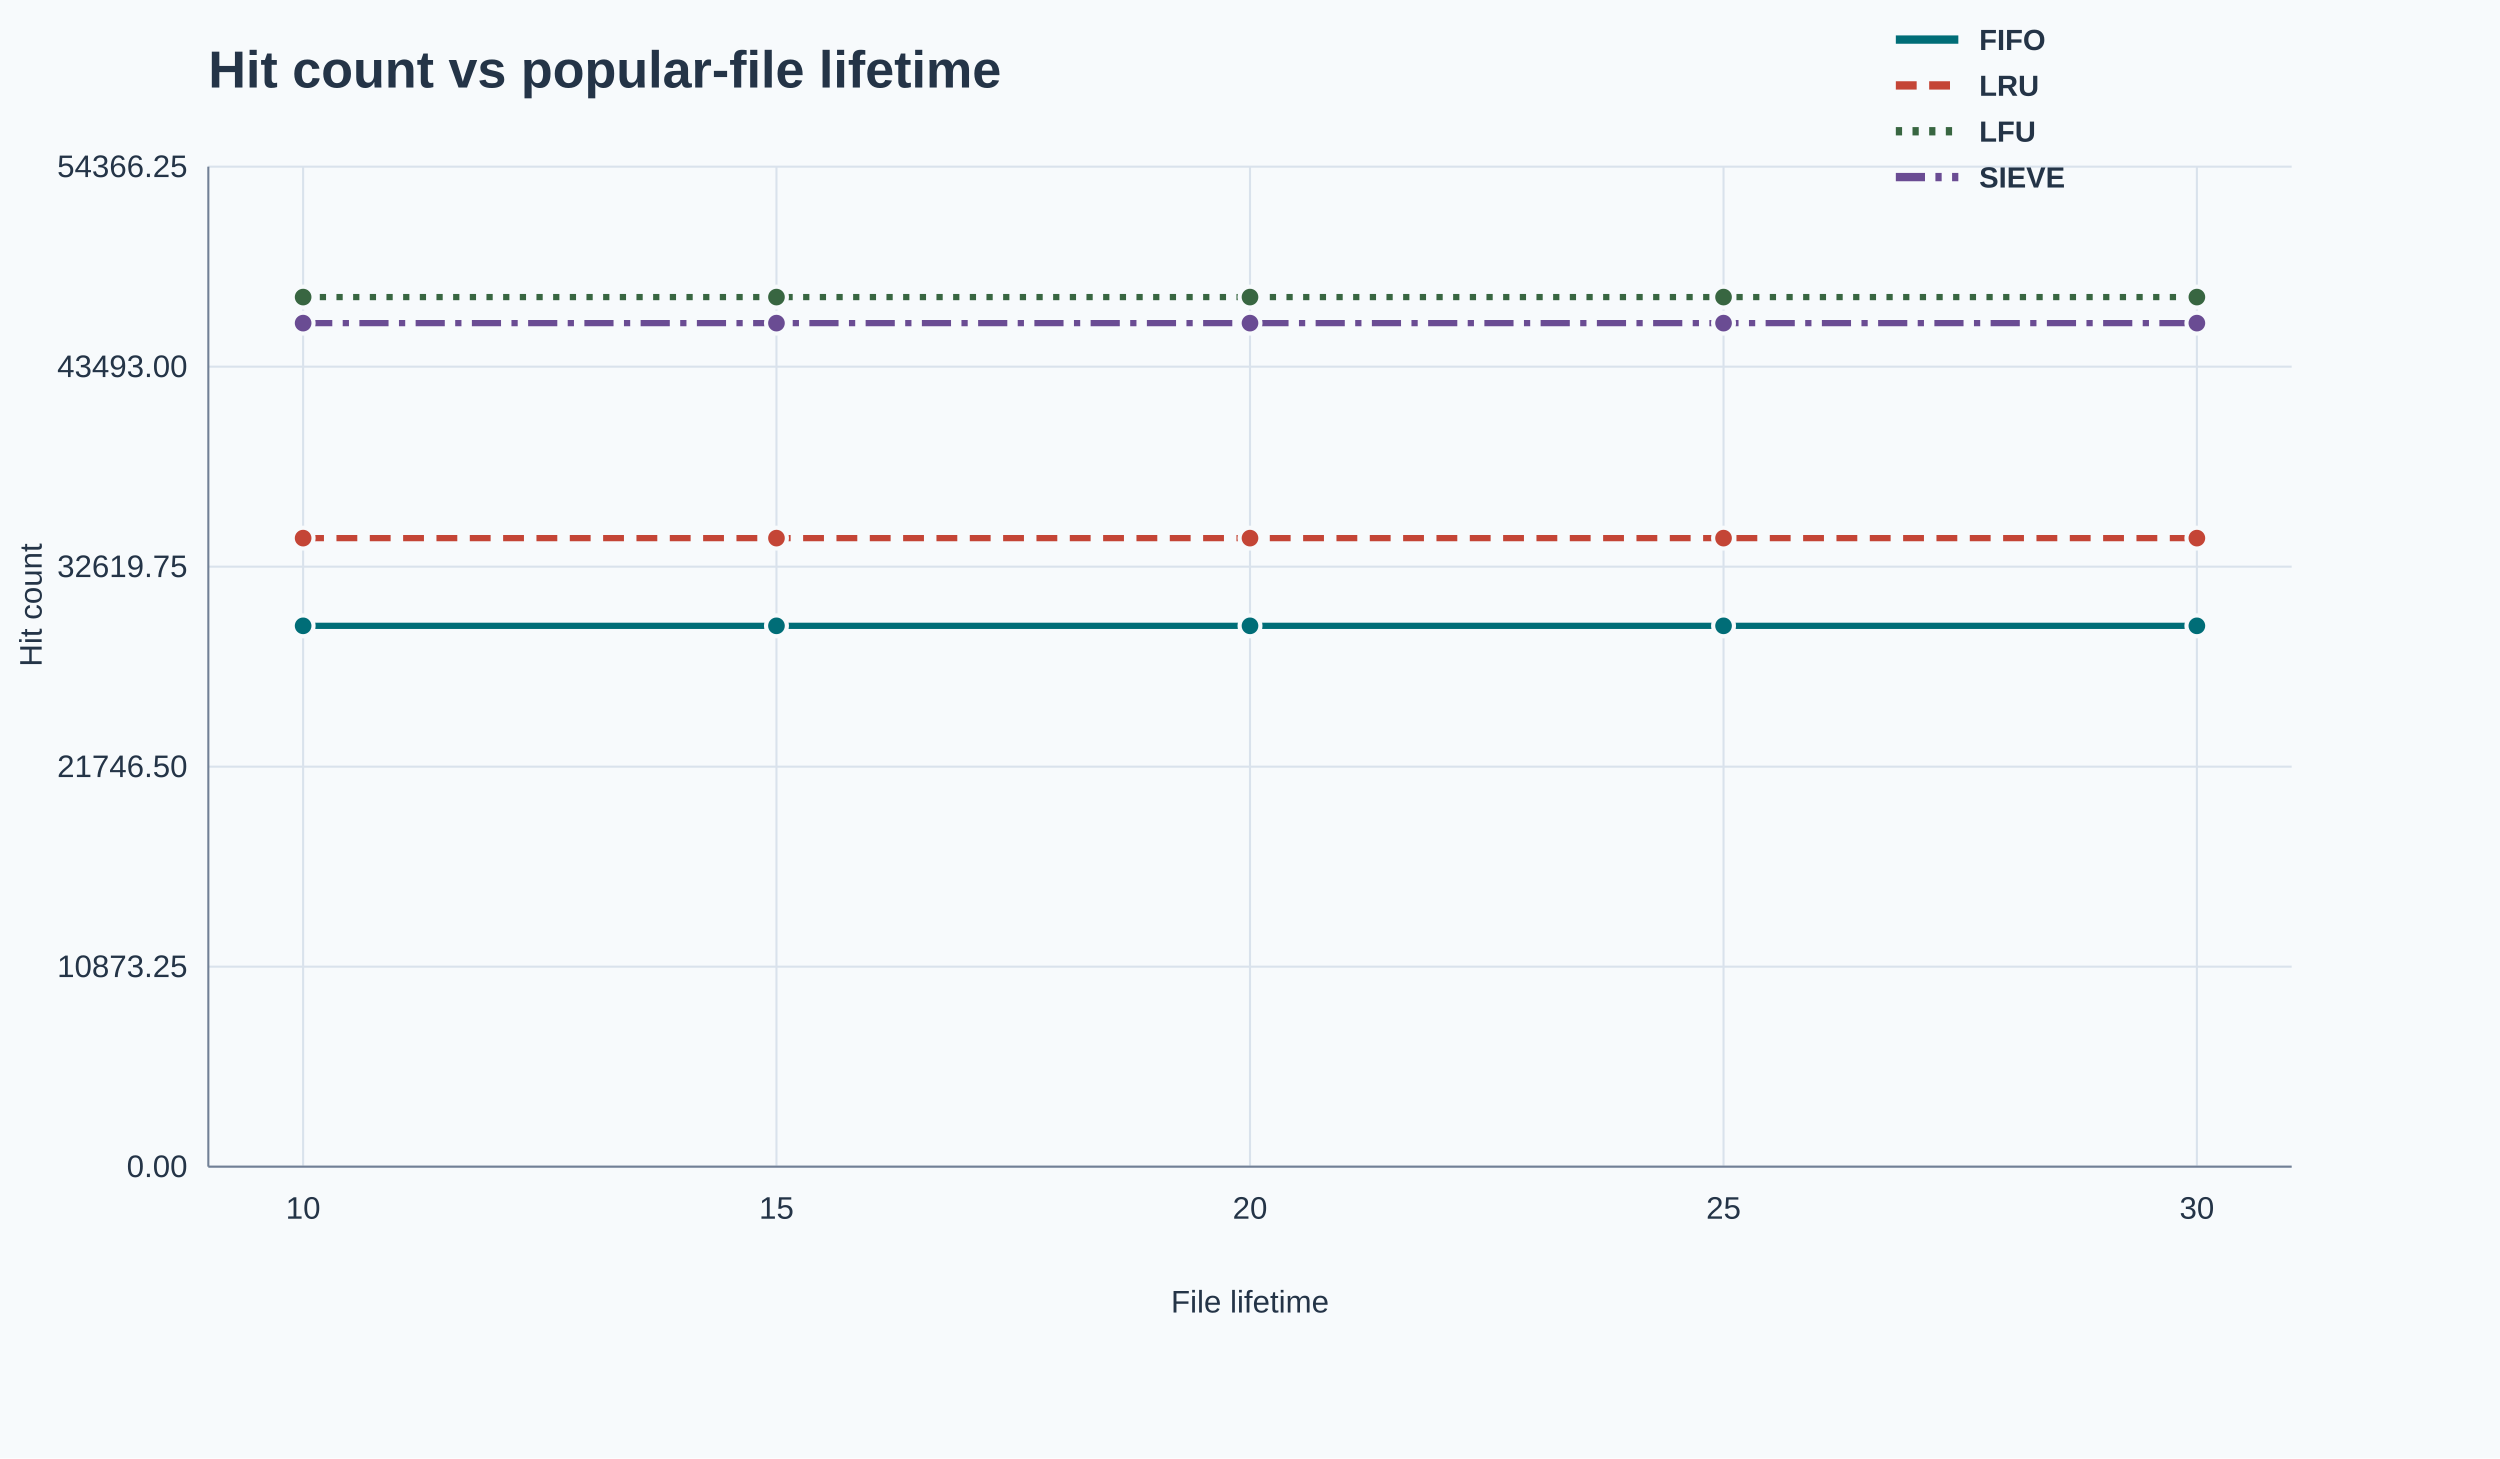
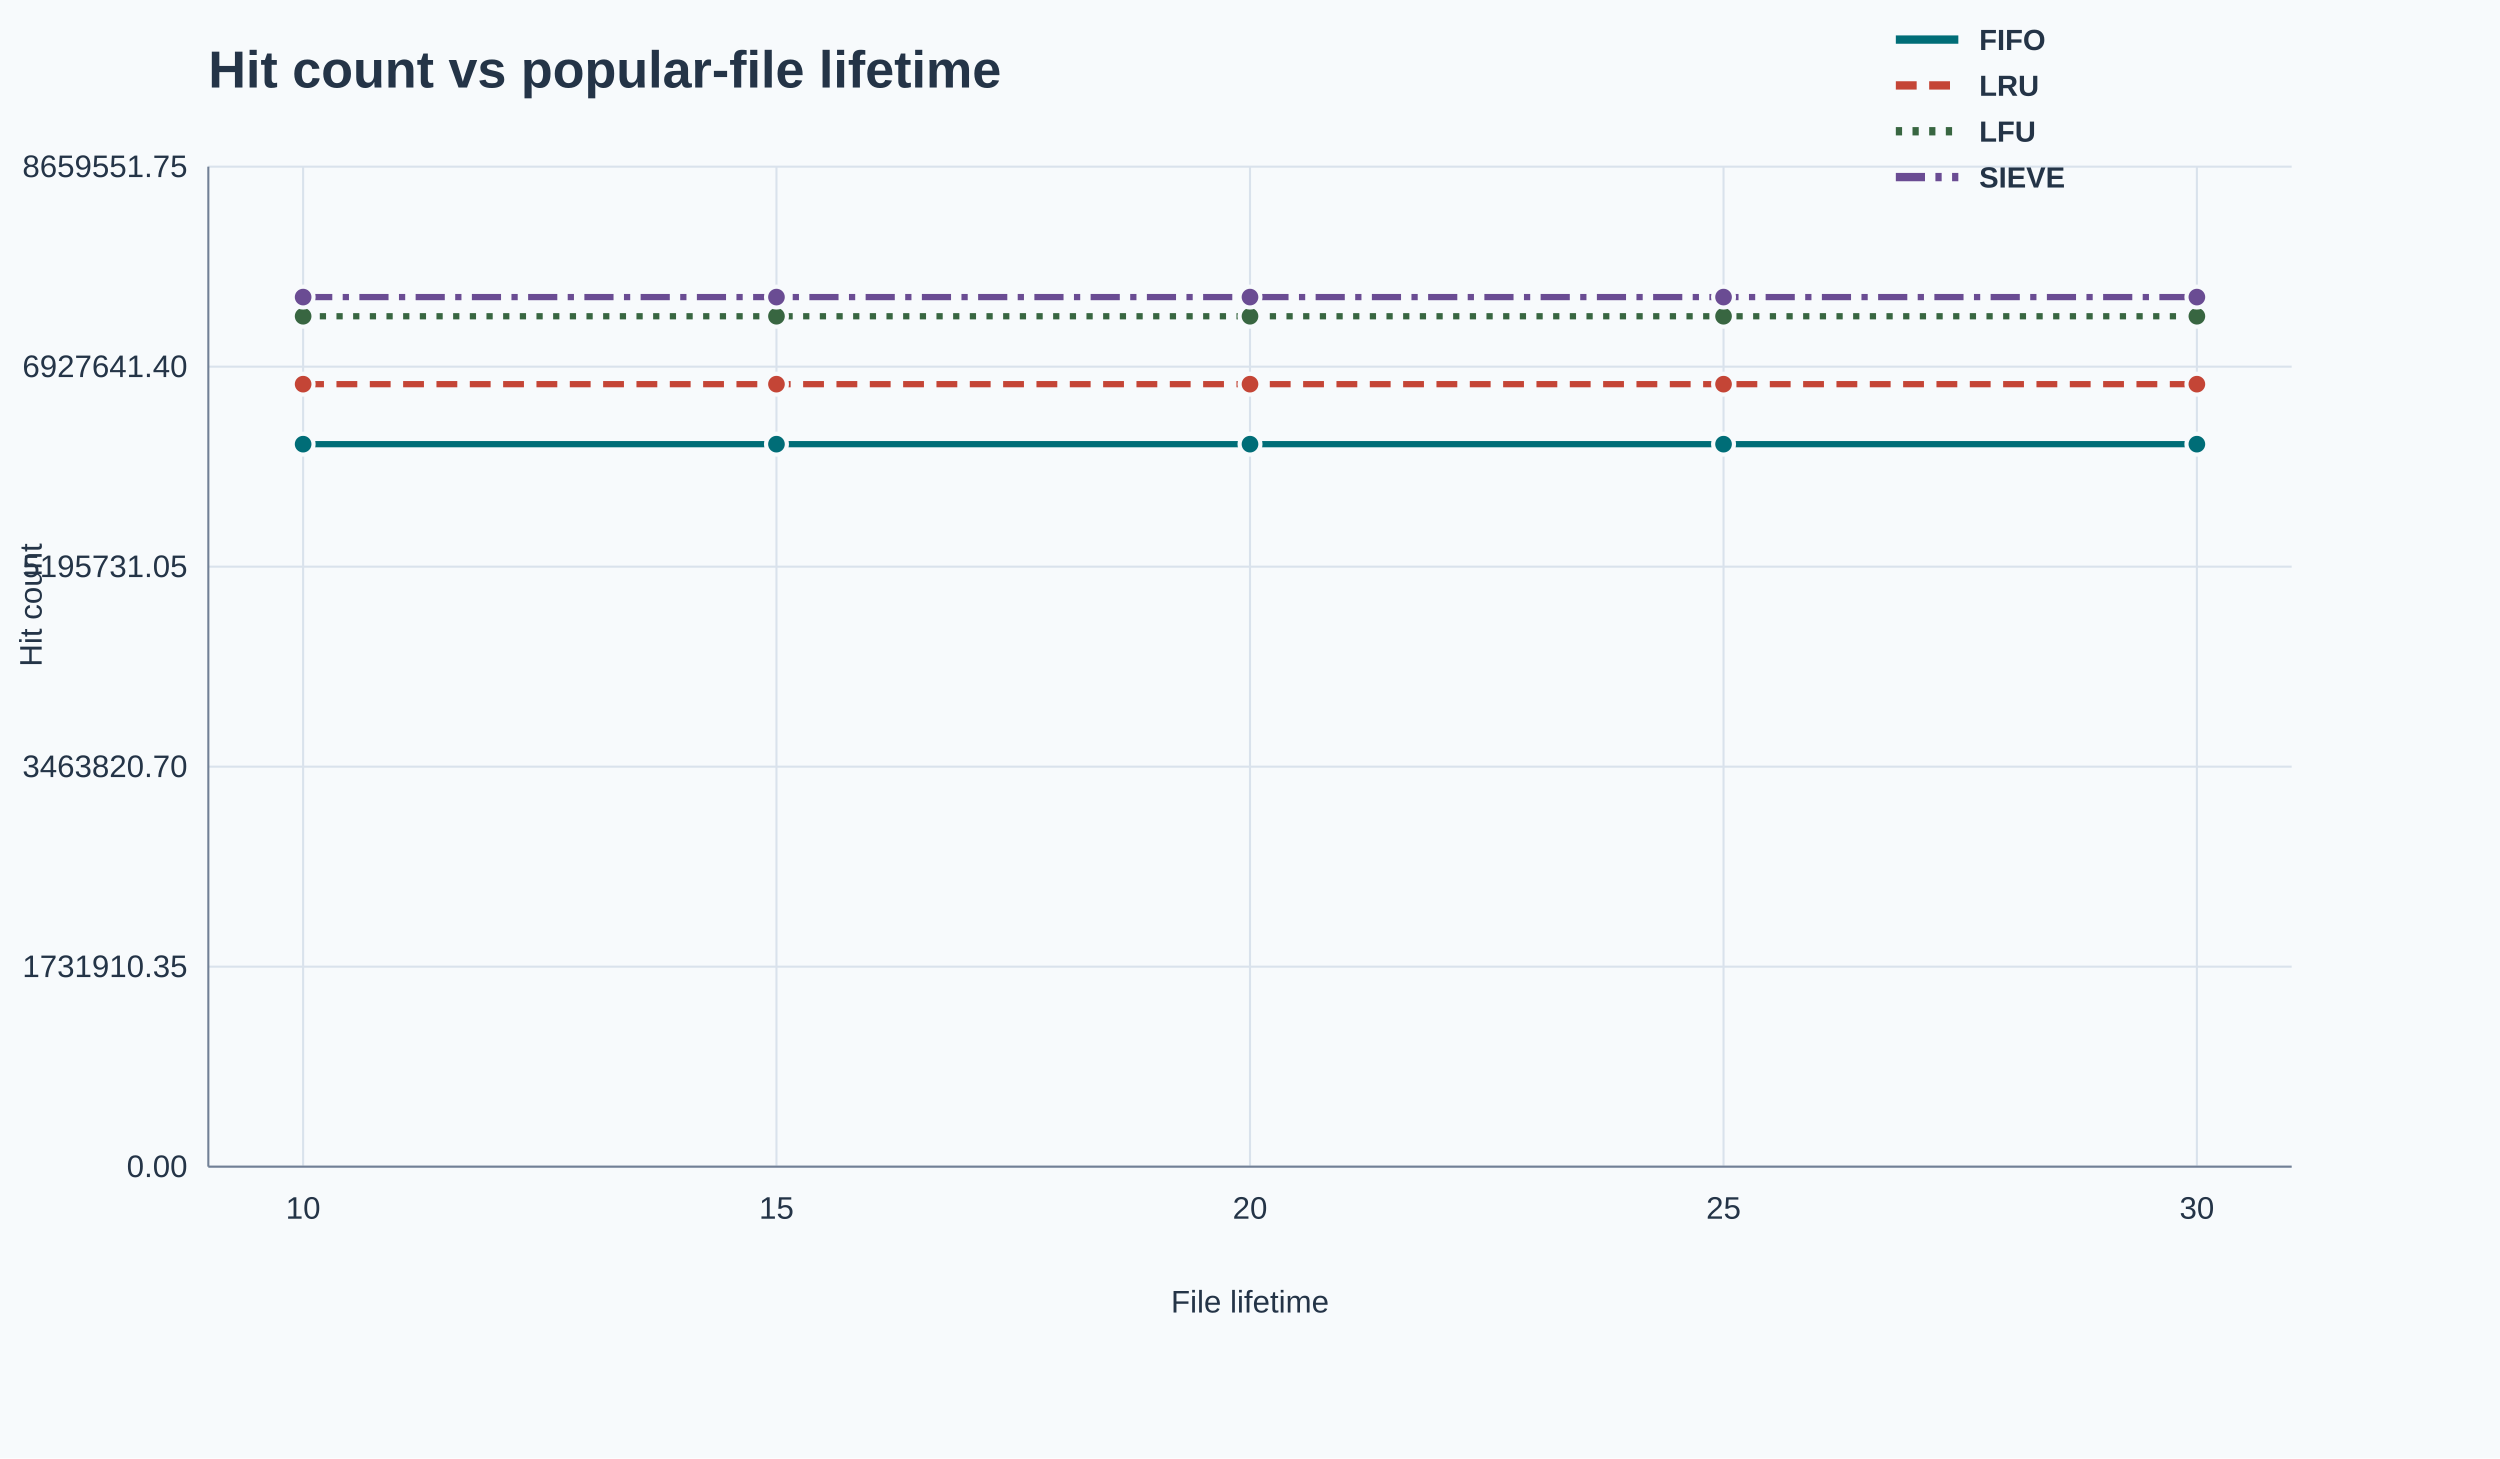
<svg xmlns="http://www.w3.org/2000/svg" width="1200" height="700" viewBox="0 0 1200 700">
  <style>text{font-family:Segoe UI,Arial,sans-serif;fill:#243447}.title{font-size:25px;font-weight:600}.label{font-size:15px}.legend{font-size:14px;font-weight:600}.grid{stroke:#d9e2ec}.axis{stroke:#718096}.line{fill:none;stroke-width:3}.point{stroke:#f7fafc;stroke-width:2}</style>
  <rect width="100%" height="100%" fill="#f7fafc" />
  <text x="100" y="42" class="title">Hit count vs popular-file lifetime</text>
  <text x="600" y="630" class="label" text-anchor="middle">File lifetime</text>
  <text x="20" y="320" class="label" transform="rotate(-90 20 320)">Hit count</text>
  <line x1="100" y1="560" x2="1100" y2="560" class="grid" />
  <text x="90" y="565" class="label" text-anchor="end">0.00</text>
  <line x1="100" y1="464" x2="1100" y2="464" class="grid" />
-   <text x="90" y="469" class="label" text-anchor="end">10873.25</text>
+   <text x="90" y="469" class="label" text-anchor="end">1731910.35</text>
  <line x1="100" y1="368" x2="1100" y2="368" class="grid" />
-   <text x="90" y="373" class="label" text-anchor="end">21746.50</text>
+   <text x="90" y="373" class="label" text-anchor="end">3463820.70</text>
  <line x1="100" y1="272" x2="1100" y2="272" class="grid" />
-   <text x="90" y="277" class="label" text-anchor="end">32619.75</text>
+   <text x="90" y="277" class="label" text-anchor="end">5195731.05</text>
  <line x1="100" y1="176" x2="1100" y2="176" class="grid" />
-   <text x="90" y="181" class="label" text-anchor="end">43493.00</text>
+   <text x="90" y="181" class="label" text-anchor="end">6927641.40</text>
  <line x1="100" y1="80" x2="1100" y2="80" class="grid" />
-   <text x="90" y="85" class="label" text-anchor="end">54366.25</text>
+   <text x="90" y="85" class="label" text-anchor="end">8659551.75</text>
  <line x1="145.5" y1="80" x2="145.5" y2="560" class="grid" />
  <text x="145.5" y="585" class="label" text-anchor="middle">10</text>
  <line x1="372.7" y1="80" x2="372.7" y2="560" class="grid" />
  <text x="372.7" y="585" class="label" text-anchor="middle">15</text>
  <line x1="600.0" y1="80" x2="600.0" y2="560" class="grid" />
  <text x="600.0" y="585" class="label" text-anchor="middle">20</text>
  <line x1="827.3" y1="80" x2="827.3" y2="560" class="grid" />
  <text x="827.3" y="585" class="label" text-anchor="middle">25</text>
  <line x1="1054.5" y1="80" x2="1054.5" y2="560" class="grid" />
  <text x="1054.5" y="585" class="label" text-anchor="middle">30</text>
-   <polyline points="145.5,300.4 372.7,300.4 600.0,300.4 827.3,300.4 1054.5,300.4" class="line" stroke="#006d77" stroke-dasharray="" />
+   <polyline points="145.5,213.2 372.7,213.2 600.0,213.2 827.3,213.2 1054.5,213.2" class="line" stroke="#006d77" stroke-dasharray="" />
  <line x1="910" y1="19" x2="940" y2="19" stroke="#006d77" stroke-width="4" stroke-dasharray="" />
  <text x="950" y="24" class="legend">FIFO</text>
-   <circle cx="145.5" cy="300.4" r="5" fill="#006d77" class="point" />
-   <circle cx="372.7" cy="300.4" r="5" fill="#006d77" class="point" />
-   <circle cx="600.0" cy="300.4" r="5" fill="#006d77" class="point" />
-   <circle cx="827.3" cy="300.4" r="5" fill="#006d77" class="point" />
-   <circle cx="1054.5" cy="300.4" r="5" fill="#006d77" class="point" />
-   <polyline points="145.5,258.3 372.7,258.3 600.0,258.3 827.3,258.3 1054.5,258.3" class="line" stroke="#c44536" stroke-dasharray="10 6" />
+   <circle cx="145.5" cy="213.2" r="5" fill="#006d77" class="point" />
+   <circle cx="372.7" cy="213.2" r="5" fill="#006d77" class="point" />
+   <circle cx="600.0" cy="213.2" r="5" fill="#006d77" class="point" />
+   <circle cx="827.3" cy="213.2" r="5" fill="#006d77" class="point" />
+   <circle cx="1054.5" cy="213.2" r="5" fill="#006d77" class="point" />
+   <polyline points="145.5,184.4 372.7,184.4 600.0,184.4 827.3,184.4 1054.5,184.4" class="line" stroke="#c44536" stroke-dasharray="10 6" />
  <line x1="910" y1="41" x2="940" y2="41" stroke="#c44536" stroke-width="4" stroke-dasharray="10 6" />
  <text x="950" y="46" class="legend">LRU</text>
-   <circle cx="145.5" cy="258.3" r="5" fill="#c44536" class="point" />
-   <circle cx="372.7" cy="258.3" r="5" fill="#c44536" class="point" />
-   <circle cx="600.0" cy="258.3" r="5" fill="#c44536" class="point" />
-   <circle cx="827.3" cy="258.3" r="5" fill="#c44536" class="point" />
-   <circle cx="1054.5" cy="258.3" r="5" fill="#c44536" class="point" />
-   <polyline points="145.5,142.6 372.7,142.6 600.0,142.6 827.3,142.6 1054.5,142.6" class="line" stroke="#386641" stroke-dasharray="3 5" />
+   <circle cx="145.5" cy="184.4" r="5" fill="#c44536" class="point" />
+   <circle cx="372.7" cy="184.4" r="5" fill="#c44536" class="point" />
+   <circle cx="600.0" cy="184.4" r="5" fill="#c44536" class="point" />
+   <circle cx="827.3" cy="184.4" r="5" fill="#c44536" class="point" />
+   <circle cx="1054.5" cy="184.4" r="5" fill="#c44536" class="point" />
+   <polyline points="145.5,151.8 372.7,151.8 600.0,151.8 827.3,151.8 1054.5,151.8" class="line" stroke="#386641" stroke-dasharray="3 5" />
  <line x1="910" y1="63" x2="940" y2="63" stroke="#386641" stroke-width="4" stroke-dasharray="3 5" />
  <text x="950" y="68" class="legend">LFU</text>
-   <circle cx="145.5" cy="142.6" r="5" fill="#386641" class="point" />
-   <circle cx="372.7" cy="142.6" r="5" fill="#386641" class="point" />
-   <circle cx="600.0" cy="142.6" r="5" fill="#386641" class="point" />
-   <circle cx="827.3" cy="142.6" r="5" fill="#386641" class="point" />
-   <circle cx="1054.5" cy="142.6" r="5" fill="#386641" class="point" />
-   <polyline points="145.5,155.1 372.7,155.1 600.0,155.1 827.3,155.1 1054.5,155.1" class="line" stroke="#6a4c93" stroke-dasharray="14 5 3 5" />
+   <circle cx="145.5" cy="151.8" r="5" fill="#386641" class="point" />
+   <circle cx="372.7" cy="151.8" r="5" fill="#386641" class="point" />
+   <circle cx="600.0" cy="151.8" r="5" fill="#386641" class="point" />
+   <circle cx="827.3" cy="151.8" r="5" fill="#386641" class="point" />
+   <circle cx="1054.5" cy="151.8" r="5" fill="#386641" class="point" />
+   <polyline points="145.5,142.6 372.7,142.6 600.0,142.6 827.3,142.6 1054.5,142.6" class="line" stroke="#6a4c93" stroke-dasharray="14 5 3 5" />
  <line x1="910" y1="85" x2="940" y2="85" stroke="#6a4c93" stroke-width="4" stroke-dasharray="14 5 3 5" />
  <text x="950" y="90" class="legend">SIEVE</text>
-   <circle cx="145.5" cy="155.1" r="5" fill="#6a4c93" class="point" />
-   <circle cx="372.7" cy="155.1" r="5" fill="#6a4c93" class="point" />
-   <circle cx="600.0" cy="155.1" r="5" fill="#6a4c93" class="point" />
-   <circle cx="827.3" cy="155.1" r="5" fill="#6a4c93" class="point" />
-   <circle cx="1054.5" cy="155.1" r="5" fill="#6a4c93" class="point" />
+   <circle cx="145.5" cy="142.6" r="5" fill="#6a4c93" class="point" />
+   <circle cx="372.7" cy="142.6" r="5" fill="#6a4c93" class="point" />
+   <circle cx="600.0" cy="142.6" r="5" fill="#6a4c93" class="point" />
+   <circle cx="827.3" cy="142.6" r="5" fill="#6a4c93" class="point" />
+   <circle cx="1054.5" cy="142.6" r="5" fill="#6a4c93" class="point" />
  <line x1="100" y1="80" x2="100" y2="560" class="axis" />
  <line x1="100" y1="560" x2="1100" y2="560" class="axis" />
</svg>
